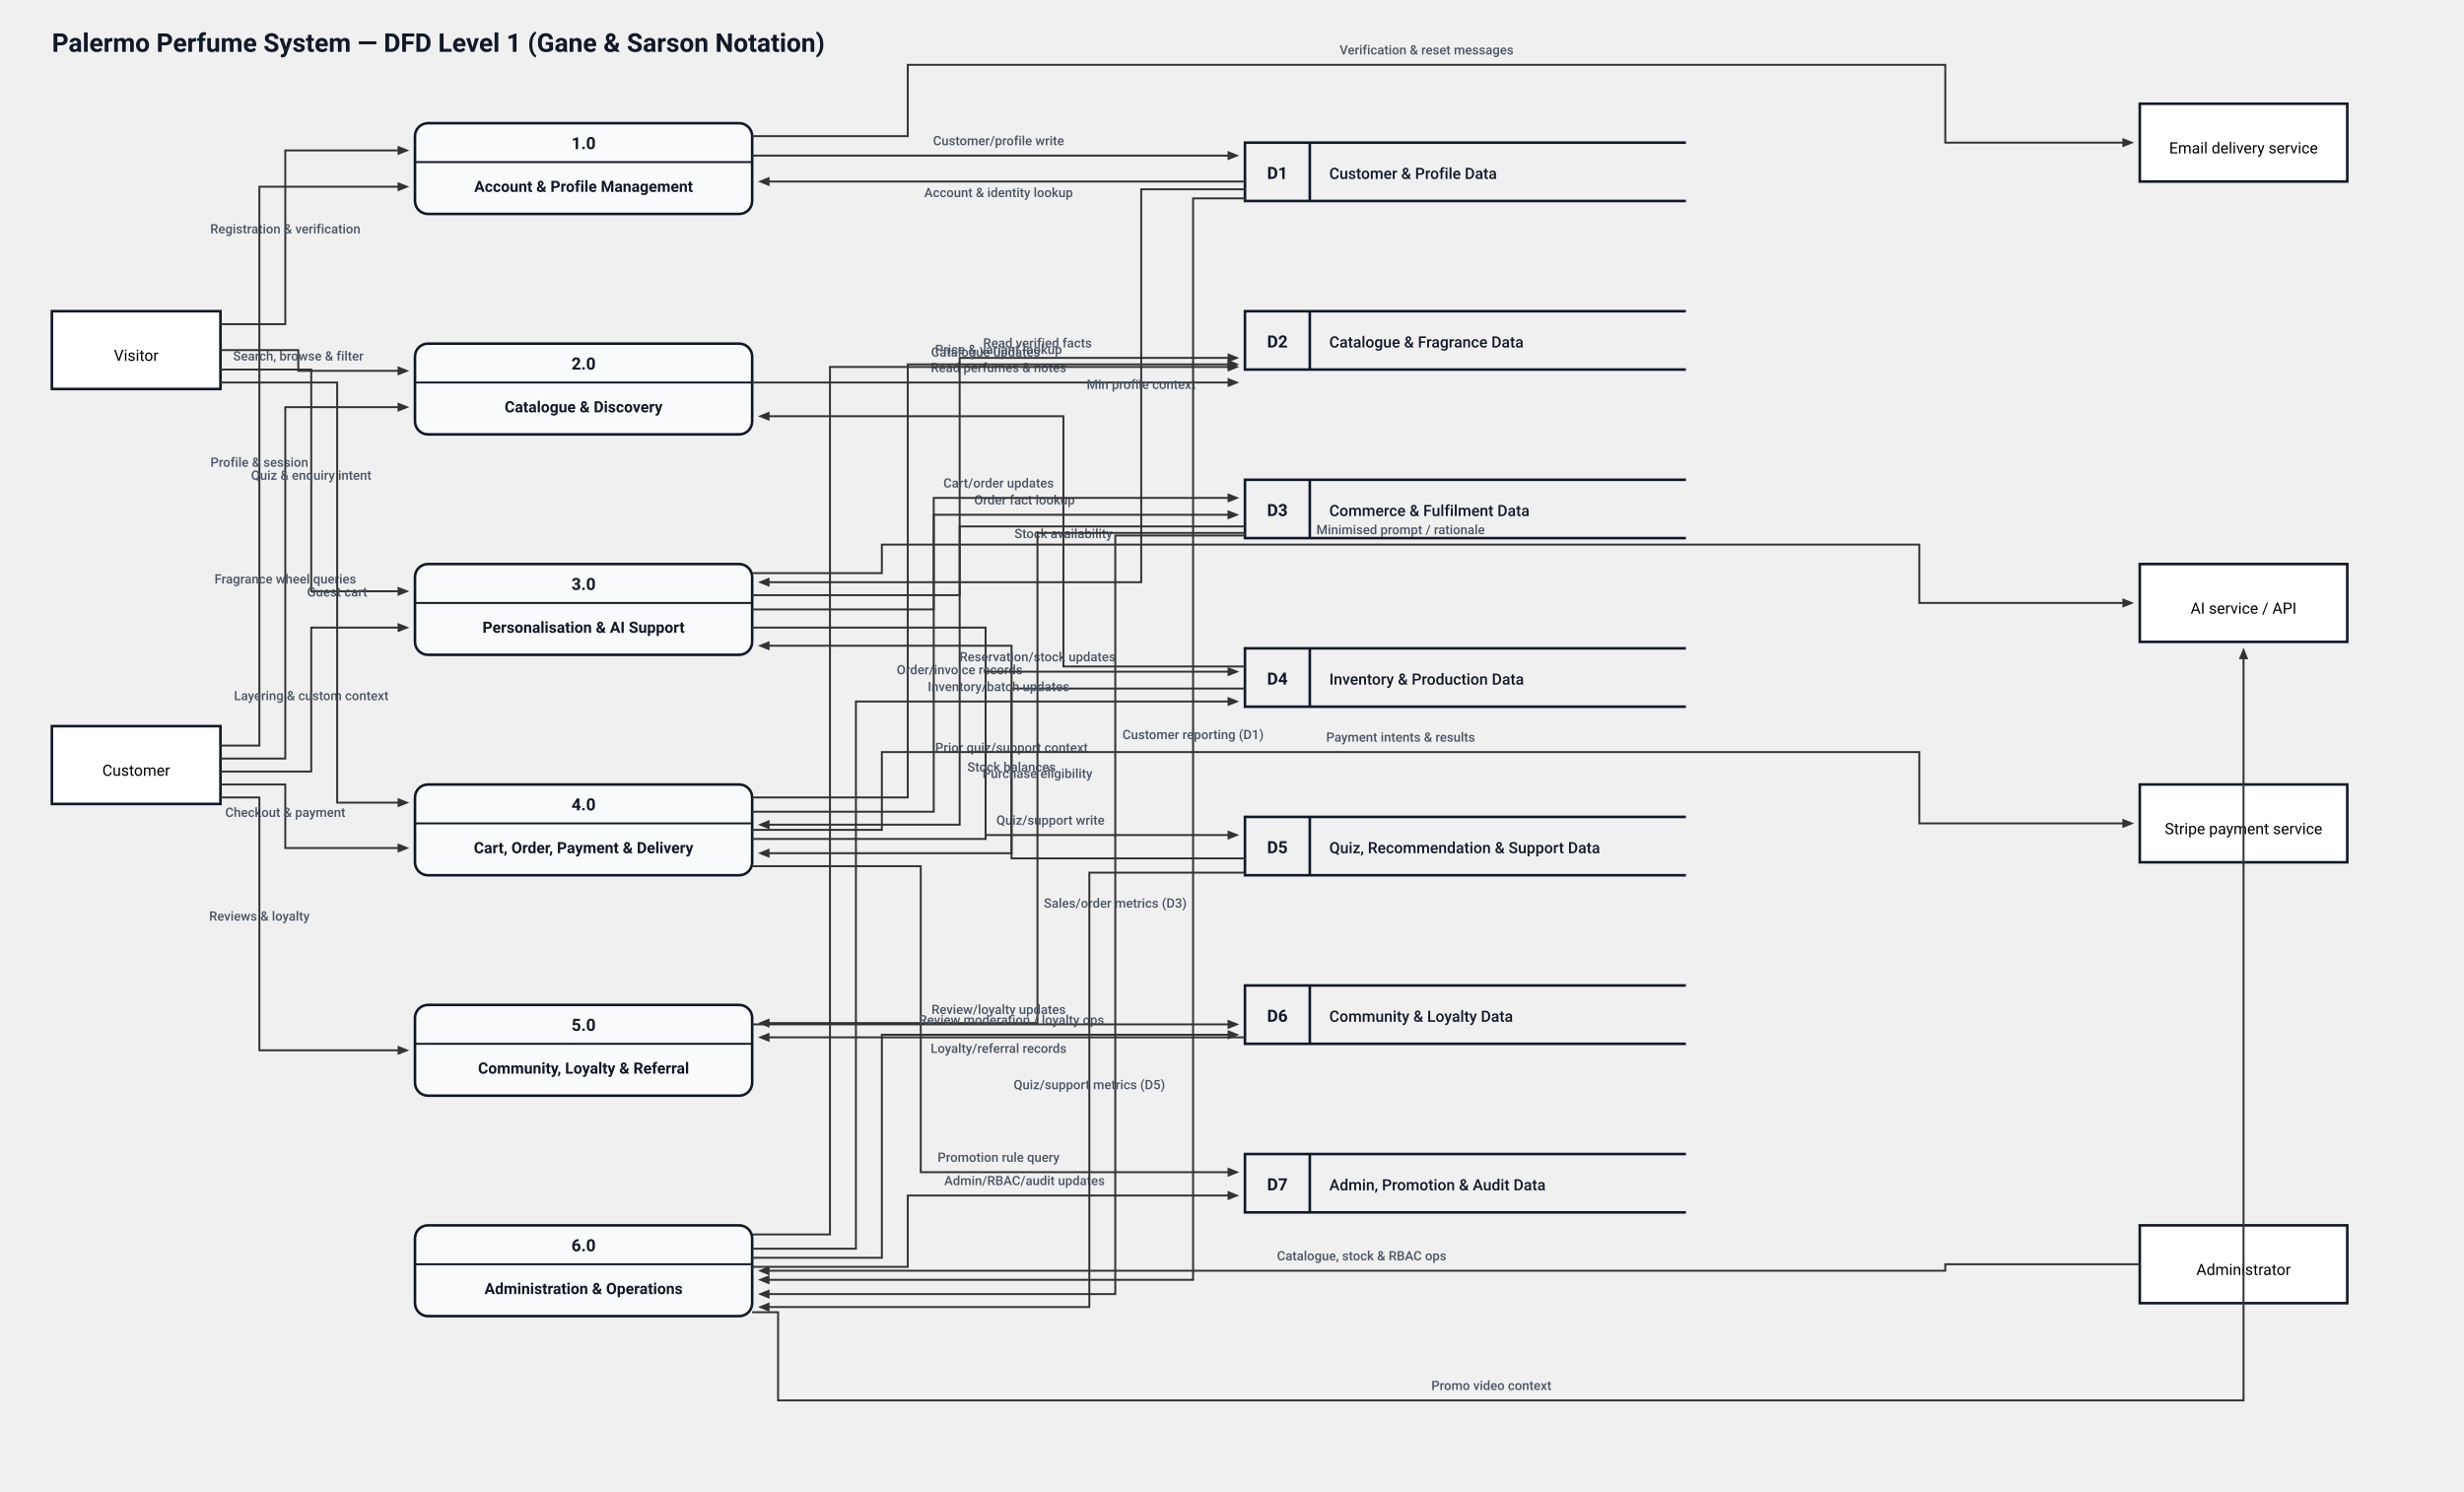
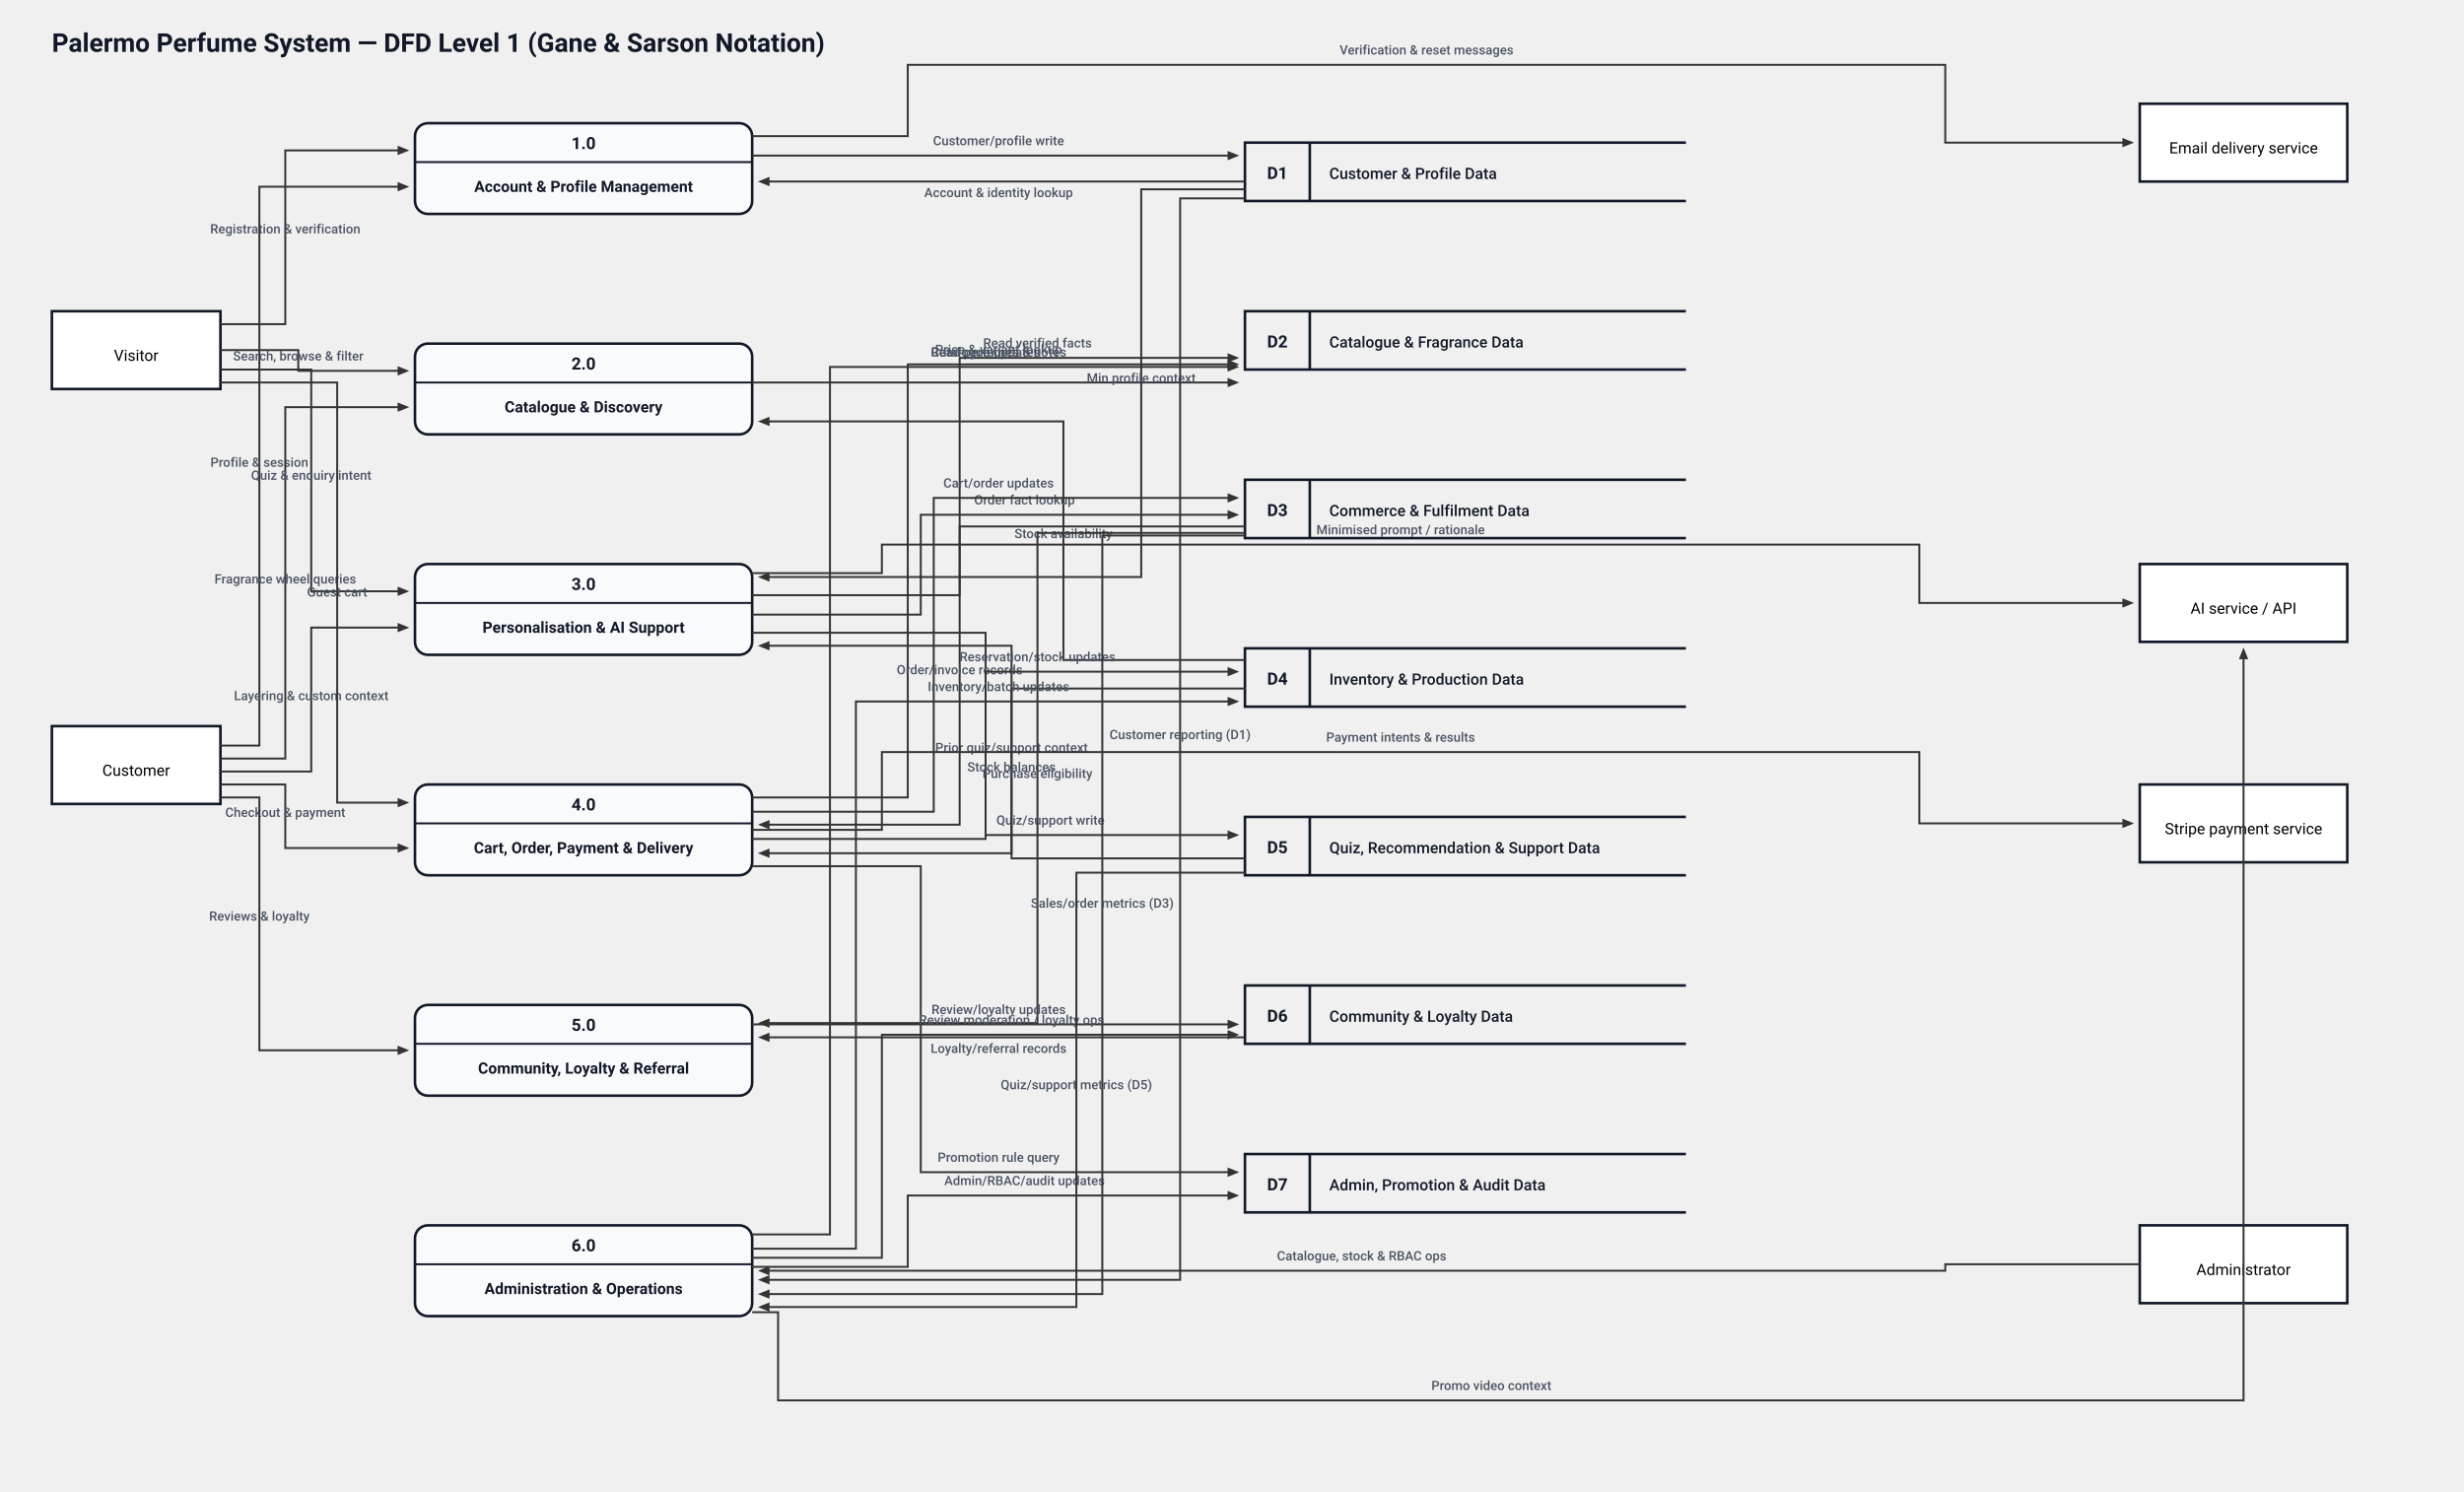
<svg xmlns="http://www.w3.org/2000/svg" viewBox="0 0 1900 1150" width="100%" height="100%" style="background-color: #ffffff; font-family: -apple-system, BlinkMacSystemFont, 'Segoe UI', Roboto, Helvetica, Arial, sans-serif;">
  <defs>
    <marker id="arrow" viewBox="0 0 10 10" refX="6" refY="5" markerWidth="6" markerHeight="6" orient="auto-start-reverse">
      <path d="M 0 1 L 10 5 L 0 9 z" fill="#333333" />
    </marker>
    <style>
      .entity { fill: #ffffff; stroke: #111827; stroke-width: 2; font-weight: bold; font-size: 14px; }
      .process-bg { fill: #f9fafb; stroke: #111827; stroke-width: 2; rx: 10; ry: 10; }
      .process-line { stroke: #111827; stroke-width: 1.5; }
      .process-num { font-size: 13px; font-weight: bold; fill: #111827; }
      .process-title { font-size: 12px; font-weight: 600; fill: #111827; }
      .datastore-line { stroke: #111827; stroke-width: 2; fill: none; }
      .datastore-id { font-weight: bold; font-size: 13px; fill: #111827; }
      .datastore-name { font-size: 12px; font-weight: 500; fill: #111827; }
      .flow-line { stroke: #333333; stroke-width: 1.5; fill: none; marker-end: url(#arrow); }
      .flow-text { font-size: 10px; fill: #4b5563; font-weight: 500; text-anchor: middle; }
    </style>
  </defs>
  <text x="40" y="40" font-size="20" font-weight="bold" fill="#111827">Palermo Perfume System — DFD Level 1 (Gane &amp; Sarson Notation)</text>
  <g id="entities">
    <rect x="40" y="240" width="130" height="60" class="entity" />
    <text x="105" y="275" text-anchor="middle" dominant-baseline="middle">Visitor</text>
    <rect x="40" y="560" width="130" height="60" class="entity" />
    <text x="105" y="595" text-anchor="middle" dominant-baseline="middle">Customer</text>
    <rect x="1650" y="80" width="160" height="60" class="entity" />
    <text x="1730" y="115" text-anchor="middle" dominant-baseline="middle">Email delivery service</text>
    <rect x="1650" y="435" width="160" height="60" class="entity" />
    <text x="1730" y="470" text-anchor="middle" dominant-baseline="middle">AI service / API</text>
    <rect x="1650" y="605" width="160" height="60" class="entity" />
    <text x="1730" y="640" text-anchor="middle" dominant-baseline="middle">Stripe payment service</text>
    <rect x="1650" y="945" width="160" height="60" class="entity" />
    <text x="1730" y="980" text-anchor="middle" dominant-baseline="middle">Administrator</text>
  </g>
  <g id="processes">
    <rect x="320" y="95" width="260" height="70" class="process-bg" />
    <line x1="320" y1="125" x2="580" y2="125" class="process-line" />
    <text x="450" y="115" text-anchor="middle" class="process-num">1.0</text>
    <text x="450" y="148" text-anchor="middle" class="process-title">Account &amp; Profile Management</text>
    <rect x="320" y="265" width="260" height="70" class="process-bg" />
    <line x1="320" y1="295" x2="580" y2="295" class="process-line" />
    <text x="450" y="285" text-anchor="middle" class="process-num">2.0</text>
    <text x="450" y="318" text-anchor="middle" class="process-title">Catalogue &amp; Discovery</text>
    <rect x="320" y="435" width="260" height="70" class="process-bg" />
    <line x1="320" y1="465" x2="580" y2="465" class="process-line" />
    <text x="450" y="455" text-anchor="middle" class="process-num">3.0</text>
    <text x="450" y="488" text-anchor="middle" class="process-title">Personalisation &amp; AI Support</text>
    <rect x="320" y="605" width="260" height="70" class="process-bg" />
    <line x1="320" y1="635" x2="580" y2="635" class="process-line" />
    <text x="450" y="625" text-anchor="middle" class="process-num">4.0</text>
    <text x="450" y="658" text-anchor="middle" class="process-title">Cart, Order, Payment &amp; Delivery</text>
    <rect x="320" y="775" width="260" height="70" class="process-bg" />
    <line x1="320" y1="805" x2="580" y2="805" class="process-line" />
    <text x="450" y="795" text-anchor="middle" class="process-num">5.0</text>
    <text x="450" y="828" text-anchor="middle" class="process-title">Community, Loyalty &amp; Referral</text>
    <rect x="320" y="945" width="260" height="70" class="process-bg" />
    <line x1="320" y1="975" x2="580" y2="975" class="process-line" />
    <text x="450" y="965" text-anchor="middle" class="process-num">6.0</text>
    <text x="450" y="998" text-anchor="middle" class="process-title">Administration &amp; Operations</text>
  </g>
  <g id="datastores">
    <path d="M 1300 110 L 960 110 L 960 155 L 1300 155" class="datastore-line" />
    <line x1="1010" y1="110" x2="1010" y2="155" class="datastore-line" />
    <text x="985" y="138" text-anchor="middle" class="datastore-id">D1</text>
    <text x="1025" y="138" class="datastore-name">Customer &amp; Profile Data</text>
    <path d="M 1300 240 L 960 240 L 960 285 L 1300 285" class="datastore-line" />
    <line x1="1010" y1="240" x2="1010" y2="285" class="datastore-line" />
    <text x="985" y="268" text-anchor="middle" class="datastore-id">D2</text>
    <text x="1025" y="268" class="datastore-name">Catalogue &amp; Fragrance Data</text>
    <path d="M 1300 370 L 960 370 L 960 415 L 1300 415" class="datastore-line" />
    <line x1="1010" y1="370" x2="1010" y2="415" class="datastore-line" />
    <text x="985" y="398" text-anchor="middle" class="datastore-id">D3</text>
    <text x="1025" y="398" class="datastore-name">Commerce &amp; Fulfilment Data</text>
    <path d="M 1300 500 L 960 500 L 960 545 L 1300 545" class="datastore-line" />
    <line x1="1010" y1="500" x2="1010" y2="545" class="datastore-line" />
    <text x="985" y="528" text-anchor="middle" class="datastore-id">D4</text>
    <text x="1025" y="528" class="datastore-name">Inventory &amp; Production Data</text>
    <path d="M 1300 630 L 960 630 L 960 675 L 1300 675" class="datastore-line" />
    <line x1="1010" y1="630" x2="1010" y2="675" class="datastore-line" />
    <text x="985" y="658" text-anchor="middle" class="datastore-id">D5</text>
    <text x="1025" y="658" class="datastore-name">Quiz, Recommendation &amp; Support Data</text>
    <path d="M 1300 760 L 960 760 L 960 805 L 1300 805" class="datastore-line" />
    <line x1="1010" y1="760" x2="1010" y2="805" class="datastore-line" />
    <text x="985" y="788" text-anchor="middle" class="datastore-id">D6</text>
    <text x="1025" y="788" class="datastore-name">Community &amp; Loyalty Data</text>
    <path d="M 1300 890 L 960 890 L 960 935 L 1300 935" class="datastore-line" />
    <line x1="1010" y1="890" x2="1010" y2="935" class="datastore-line" />
    <text x="985" y="918" text-anchor="middle" class="datastore-id">D7</text>
    <text x="1025" y="918" class="datastore-name">Admin, Promotion &amp; Audit Data</text>
  </g>
  <g id="connectors">
    <path d="M 170 250 L 220 250 L 220 116 L 312 116" class="flow-line" />
    <text x="220" y="180" class="flow-text">Registration &amp; verification</text>
    <path d="M 170 575 L 200 575 L 200 144 L 312 144" class="flow-line" />
    <text x="200" y="360" class="flow-text">Profile &amp; session</text>
    <path d="M 580 120 L 952 120" class="flow-line" />
    <text x="770" y="112" class="flow-text">Customer/profile write</text>
    <path d="M 960 140 L 588 140" class="flow-line" />
    <text x="770" y="152" class="flow-text">Account &amp; identity lookup</text>
    <path d="M 580 105 L 700 105 L 700 50 L 1500 50 L 1500 110 L 1642 110" class="flow-line" />
    <text x="1100" y="42" class="flow-text">Verification &amp; reset messages</text>
    <path d="M 170 270 L 230 270 L 230 286 L 312 286" class="flow-line" />
    <text x="230" y="278" class="flow-text">Search, browse &amp; filter</text>
    <path d="M 170 585 L 220 585 L 220 314 L 312 314" class="flow-line" />
    <text x="220" y="450" class="flow-text">Fragrance wheel queries</text>
    <path d="M 580 295 L 952 295" class="flow-line" />
-     <text x="770" y="287" class="flow-text">Read perfumes &amp; notes</text>
-     <path d="M 960 514 L 820 514 L 820 321 L 588 321" class="flow-line" />
+     <text x="770" y="275" class="flow-text">Read perfumes &amp; notes</text>
+     <path d="M 960 509 L 820 509 L 820 325 L 588 325" class="flow-line" />
    <text x="820" y="415" class="flow-text">Stock availability</text>
    <path d="M 170 285 L 240 285 L 240 456 L 312 456" class="flow-line" />
    <text x="240" y="370" class="flow-text">Quiz &amp; enquiry intent</text>
    <path d="M 170 595 L 240 595 L 240 484 L 312 484" class="flow-line" />
    <text x="240" y="540" class="flow-text">Layering &amp; custom context</text>
-     <path d="M 960 146 L 880 146 L 880 449 L 588 449" class="flow-line" />
-     <text x="880" y="300" class="flow-text">Min profile context</text>
+     <path d="M 960 146 L 880 146 L 880 445 L 588 445" class="flow-line" />
+     <text x="880" y="295" class="flow-text">Min profile context</text>
    <path d="M 580 459 L 740 459 L 740 276 L 952 276" class="flow-line" />
    <text x="800" y="268" class="flow-text">Read verified facts</text>
-     <path d="M 580 470 L 720 470 L 720 397 L 952 397" class="flow-line" />
+     <path d="M 580 474 L 710 474 L 710 397 L 952 397" class="flow-line" />
    <text x="790" y="389" class="flow-text">Order fact lookup</text>
-     <path d="M 580 484 L 760 484 L 760 644 L 952 644" class="flow-line" />
+     <path d="M 580 488 L 760 488 L 760 644 L 952 644" class="flow-line" />
    <text x="810" y="636" class="flow-text">Quiz/support write</text>
    <path d="M 960 662 L 780 662 L 780 498 L 588 498" class="flow-line" />
    <text x="780" y="580" class="flow-text">Prior quiz/support context</text>
    <path d="M 580 442 L 680 442 L 680 420 L 1480 420 L 1480 465 L 1642 465" class="flow-line" />
    <text x="1080" y="412" class="flow-text">Minimised prompt / rationale</text>
    <path d="M 170 295 L 260 295 L 260 619 L 312 619" class="flow-line" />
    <text x="260" y="460" class="flow-text">Guest cart</text>
    <path d="M 170 605 L 220 605 L 220 654 L 312 654" class="flow-line" />
    <text x="220" y="630" class="flow-text">Checkout &amp; payment</text>
    <path d="M 580 615 L 700 615 L 700 281 L 952 281" class="flow-line" />
    <text x="770" y="273" class="flow-text">Price &amp; variant lookup</text>
    <path d="M 580 626 L 720 626 L 720 384 L 952 384" class="flow-line" />
    <text x="770" y="376" class="flow-text">Cart/order updates</text>
    <path d="M 960 406 L 740 406 L 740 636 L 588 636" class="flow-line" />
    <text x="740" y="520" class="flow-text">Order/invoice records</text>
    <path d="M 580 647 L 760 647 L 760 518 L 952 518" class="flow-line" />
    <text x="800" y="510" class="flow-text">Reservation/stock updates</text>
    <path d="M 960 531 L 780 531 L 780 658 L 588 658" class="flow-line" />
    <text x="780" y="595" class="flow-text">Stock balances</text>
    <path d="M 580 668 L 710 668 L 710 904 L 952 904" class="flow-line" />
    <text x="770" y="896" class="flow-text">Promotion rule query</text>
    <path d="M 580 640 L 680 640 L 680 580 L 1480 580 L 1480 635 L 1642 635" class="flow-line" />
    <text x="1080" y="572" class="flow-text">Payment intents &amp; results</text>
    <path d="M 170 615 L 200 615 L 200 810 L 312 810" class="flow-line" />
    <text x="200" y="710" class="flow-text">Reviews &amp; loyalty</text>
    <path d="M 960 411 L 800 411 L 800 789 L 588 789" class="flow-line" />
    <text x="800" y="600" class="flow-text">Purchase eligibility</text>
    <path d="M 580 790 L 952 790" class="flow-line" />
    <text x="770" y="782" class="flow-text">Review/loyalty updates</text>
    <path d="M 960 800 L 588 800" class="flow-line" />
    <text x="770" y="812" class="flow-text">Loyalty/referral records</text>
    <path d="M 1650 975 L 1500 975 L 1500 980 L 588 980" class="flow-line" />
    <text x="1050" y="972" class="flow-text">Catalogue, stock &amp; RBAC ops</text>
    <path d="M 580 952 L 640 952 L 640 283 L 952 283" class="flow-line" />
    <text x="760" y="275" class="flow-text">Catalogue updates</text>
    <path d="M 580 963 L 660 963 L 660 541 L 952 541" class="flow-line" />
    <text x="770" y="533" class="flow-text">Inventory/batch updates</text>
    <path d="M 580 970 L 680 970 L 680 798 L 952 798" class="flow-line" />
    <text x="780" y="790" class="flow-text">Review moderation / loyalty ops</text>
    <path d="M 580 977 L 700 977 L 700 922 L 952 922" class="flow-line" />
    <text x="790" y="914" class="flow-text">Admin/RBAC/audit updates</text>
-     <path d="M 960 153 L 920 153 L 920 987 L 588 987" class="flow-line" />
-     <text x="920" y="570" class="flow-text">Customer reporting (D1)</text>
-     <path d="M 960 413 L 860 413 L 860 998 L 588 998" class="flow-line" />
-     <text x="860" y="700" class="flow-text">Sales/order metrics (D3)</text>
-     <path d="M 960 673 L 840 673 L 840 1008 L 588 1008" class="flow-line" />
-     <text x="840" y="840" class="flow-text">Quiz/support metrics (D5)</text>
+     <path d="M 960 153 L 910 153 L 910 987 L 588 987" class="flow-line" />
+     <text x="910" y="570" class="flow-text">Customer reporting (D1)</text>
+     <path d="M 960 413 L 850 413 L 850 998 L 588 998" class="flow-line" />
+     <text x="850" y="700" class="flow-text">Sales/order metrics (D3)</text>
+     <path d="M 960 673 L 830 673 L 830 1008 L 588 1008" class="flow-line" />
+     <text x="830" y="840" class="flow-text">Quiz/support metrics (D5)</text>
    <path d="M 580 1012 L 600 1012 L 600 1080 L 1730 1080 L 1730 503" class="flow-line" />
    <text x="1150" y="1072" class="flow-text">Promo video context</text>
  </g>
</svg>
